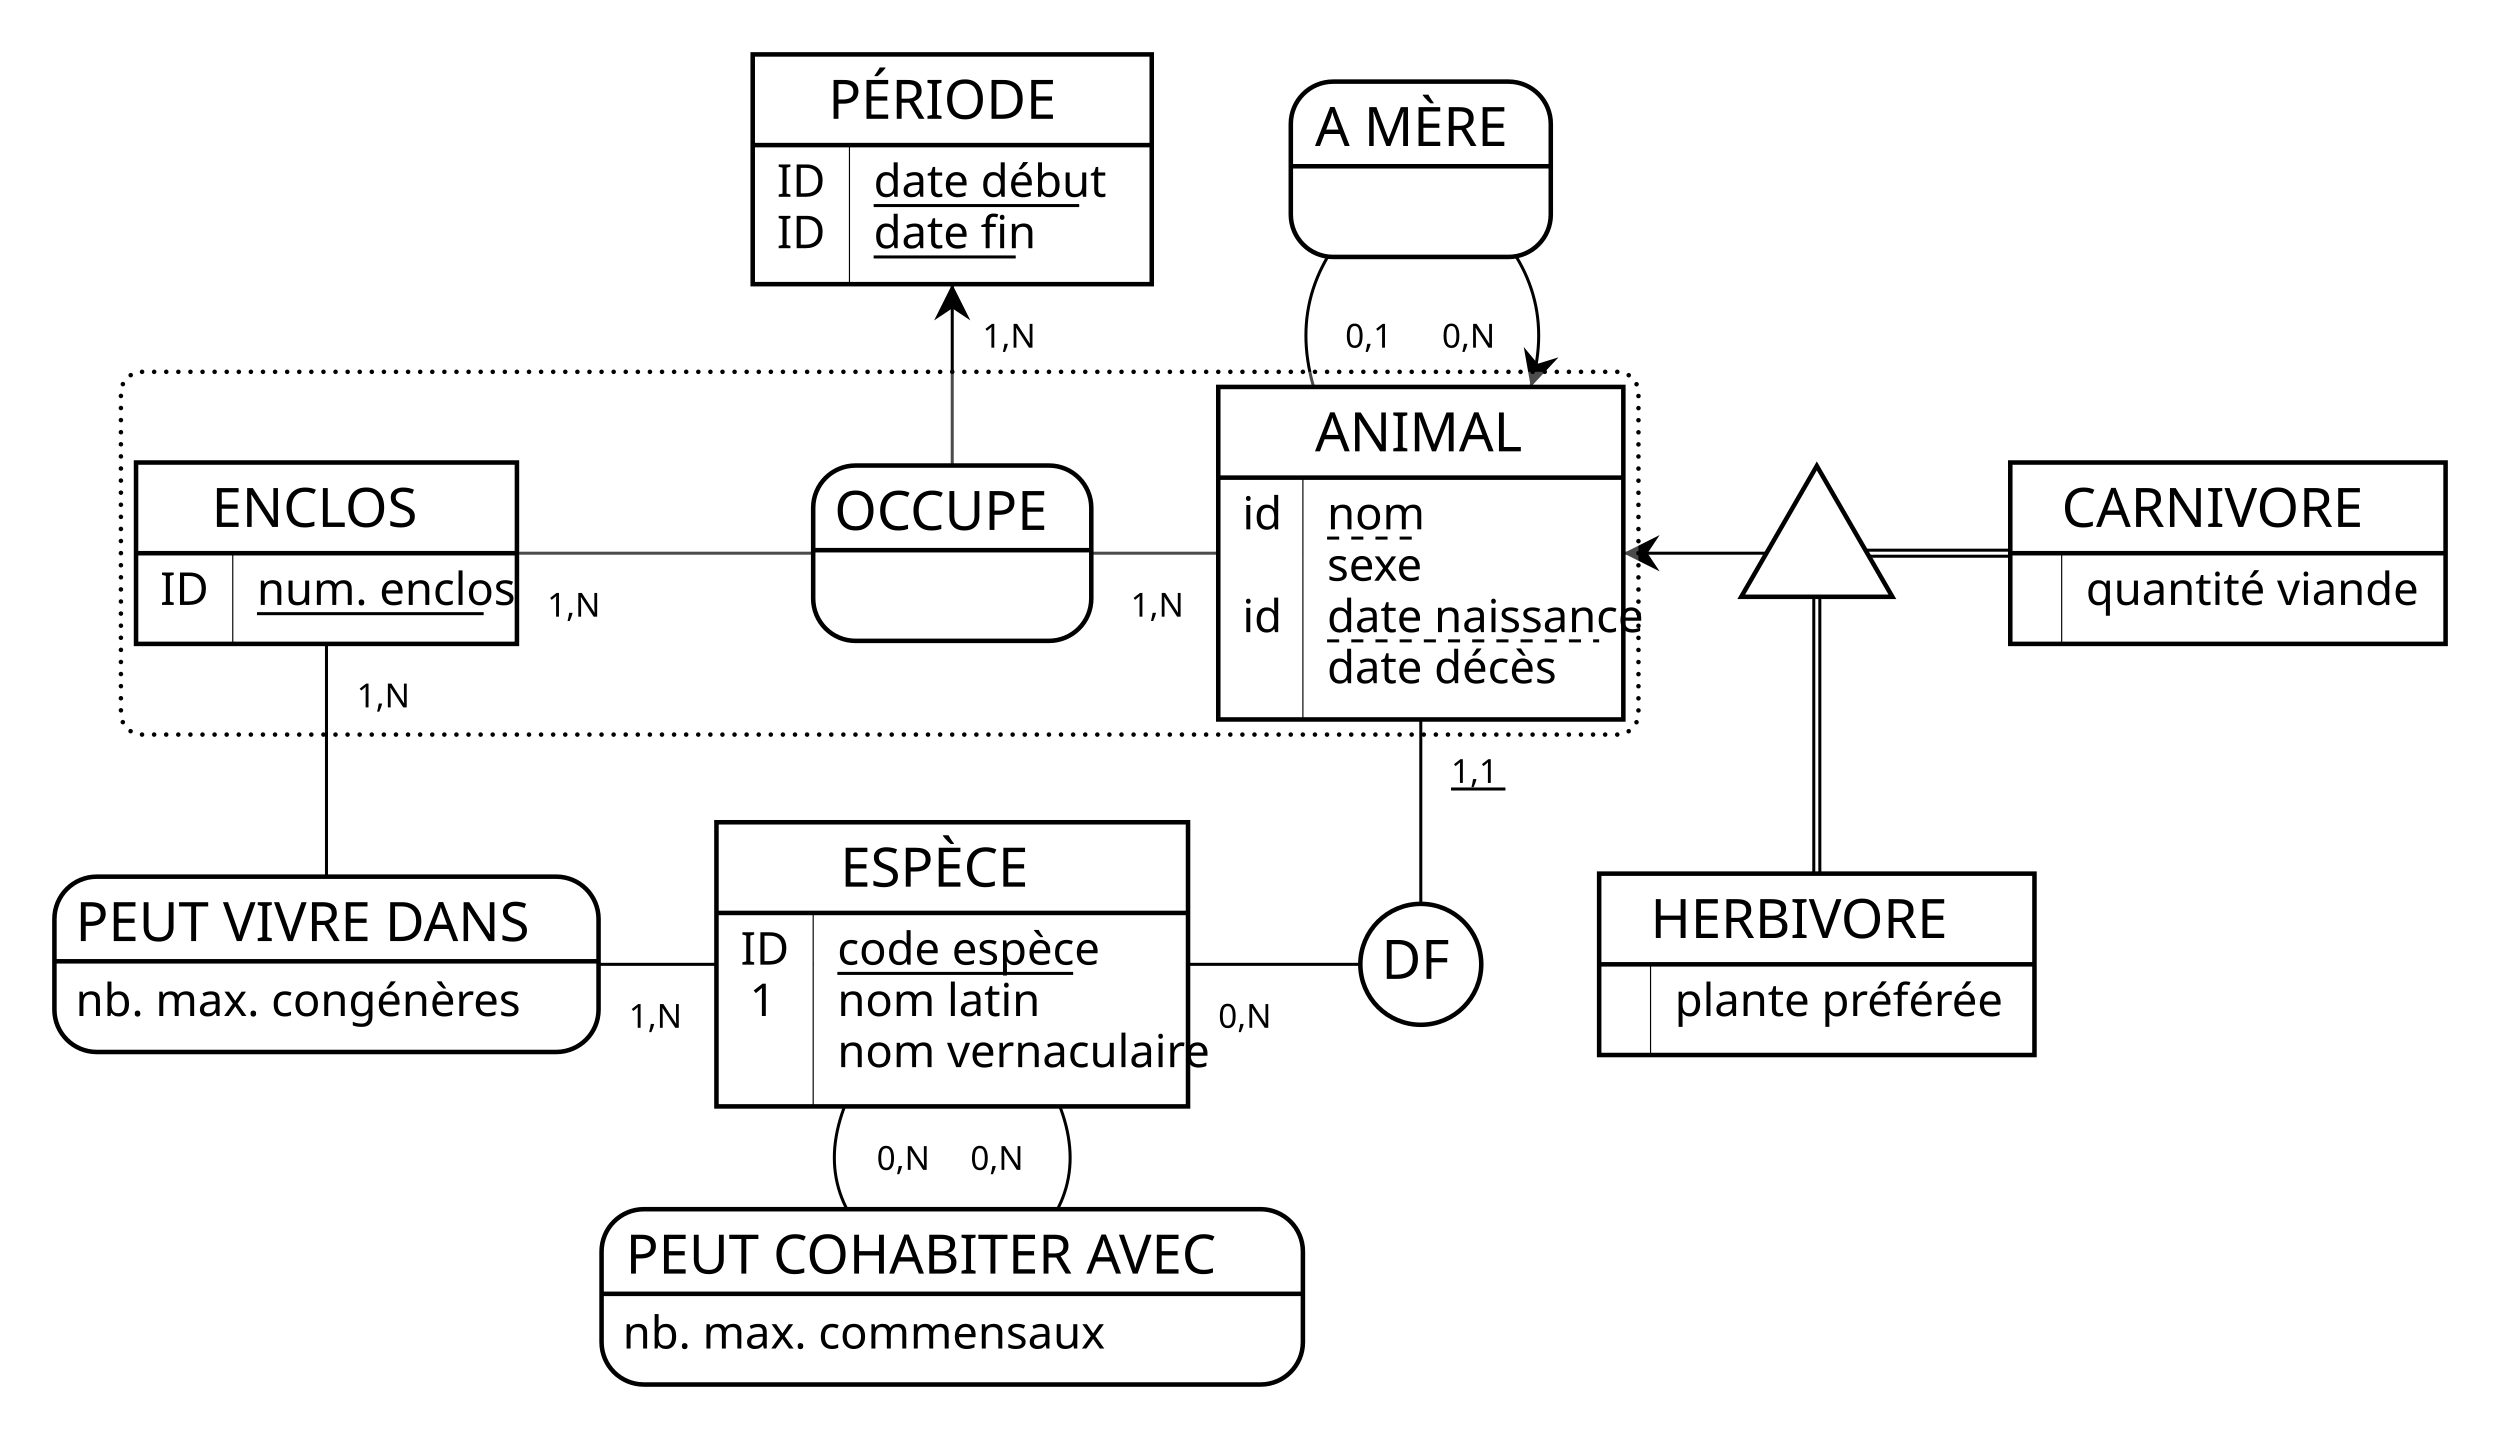
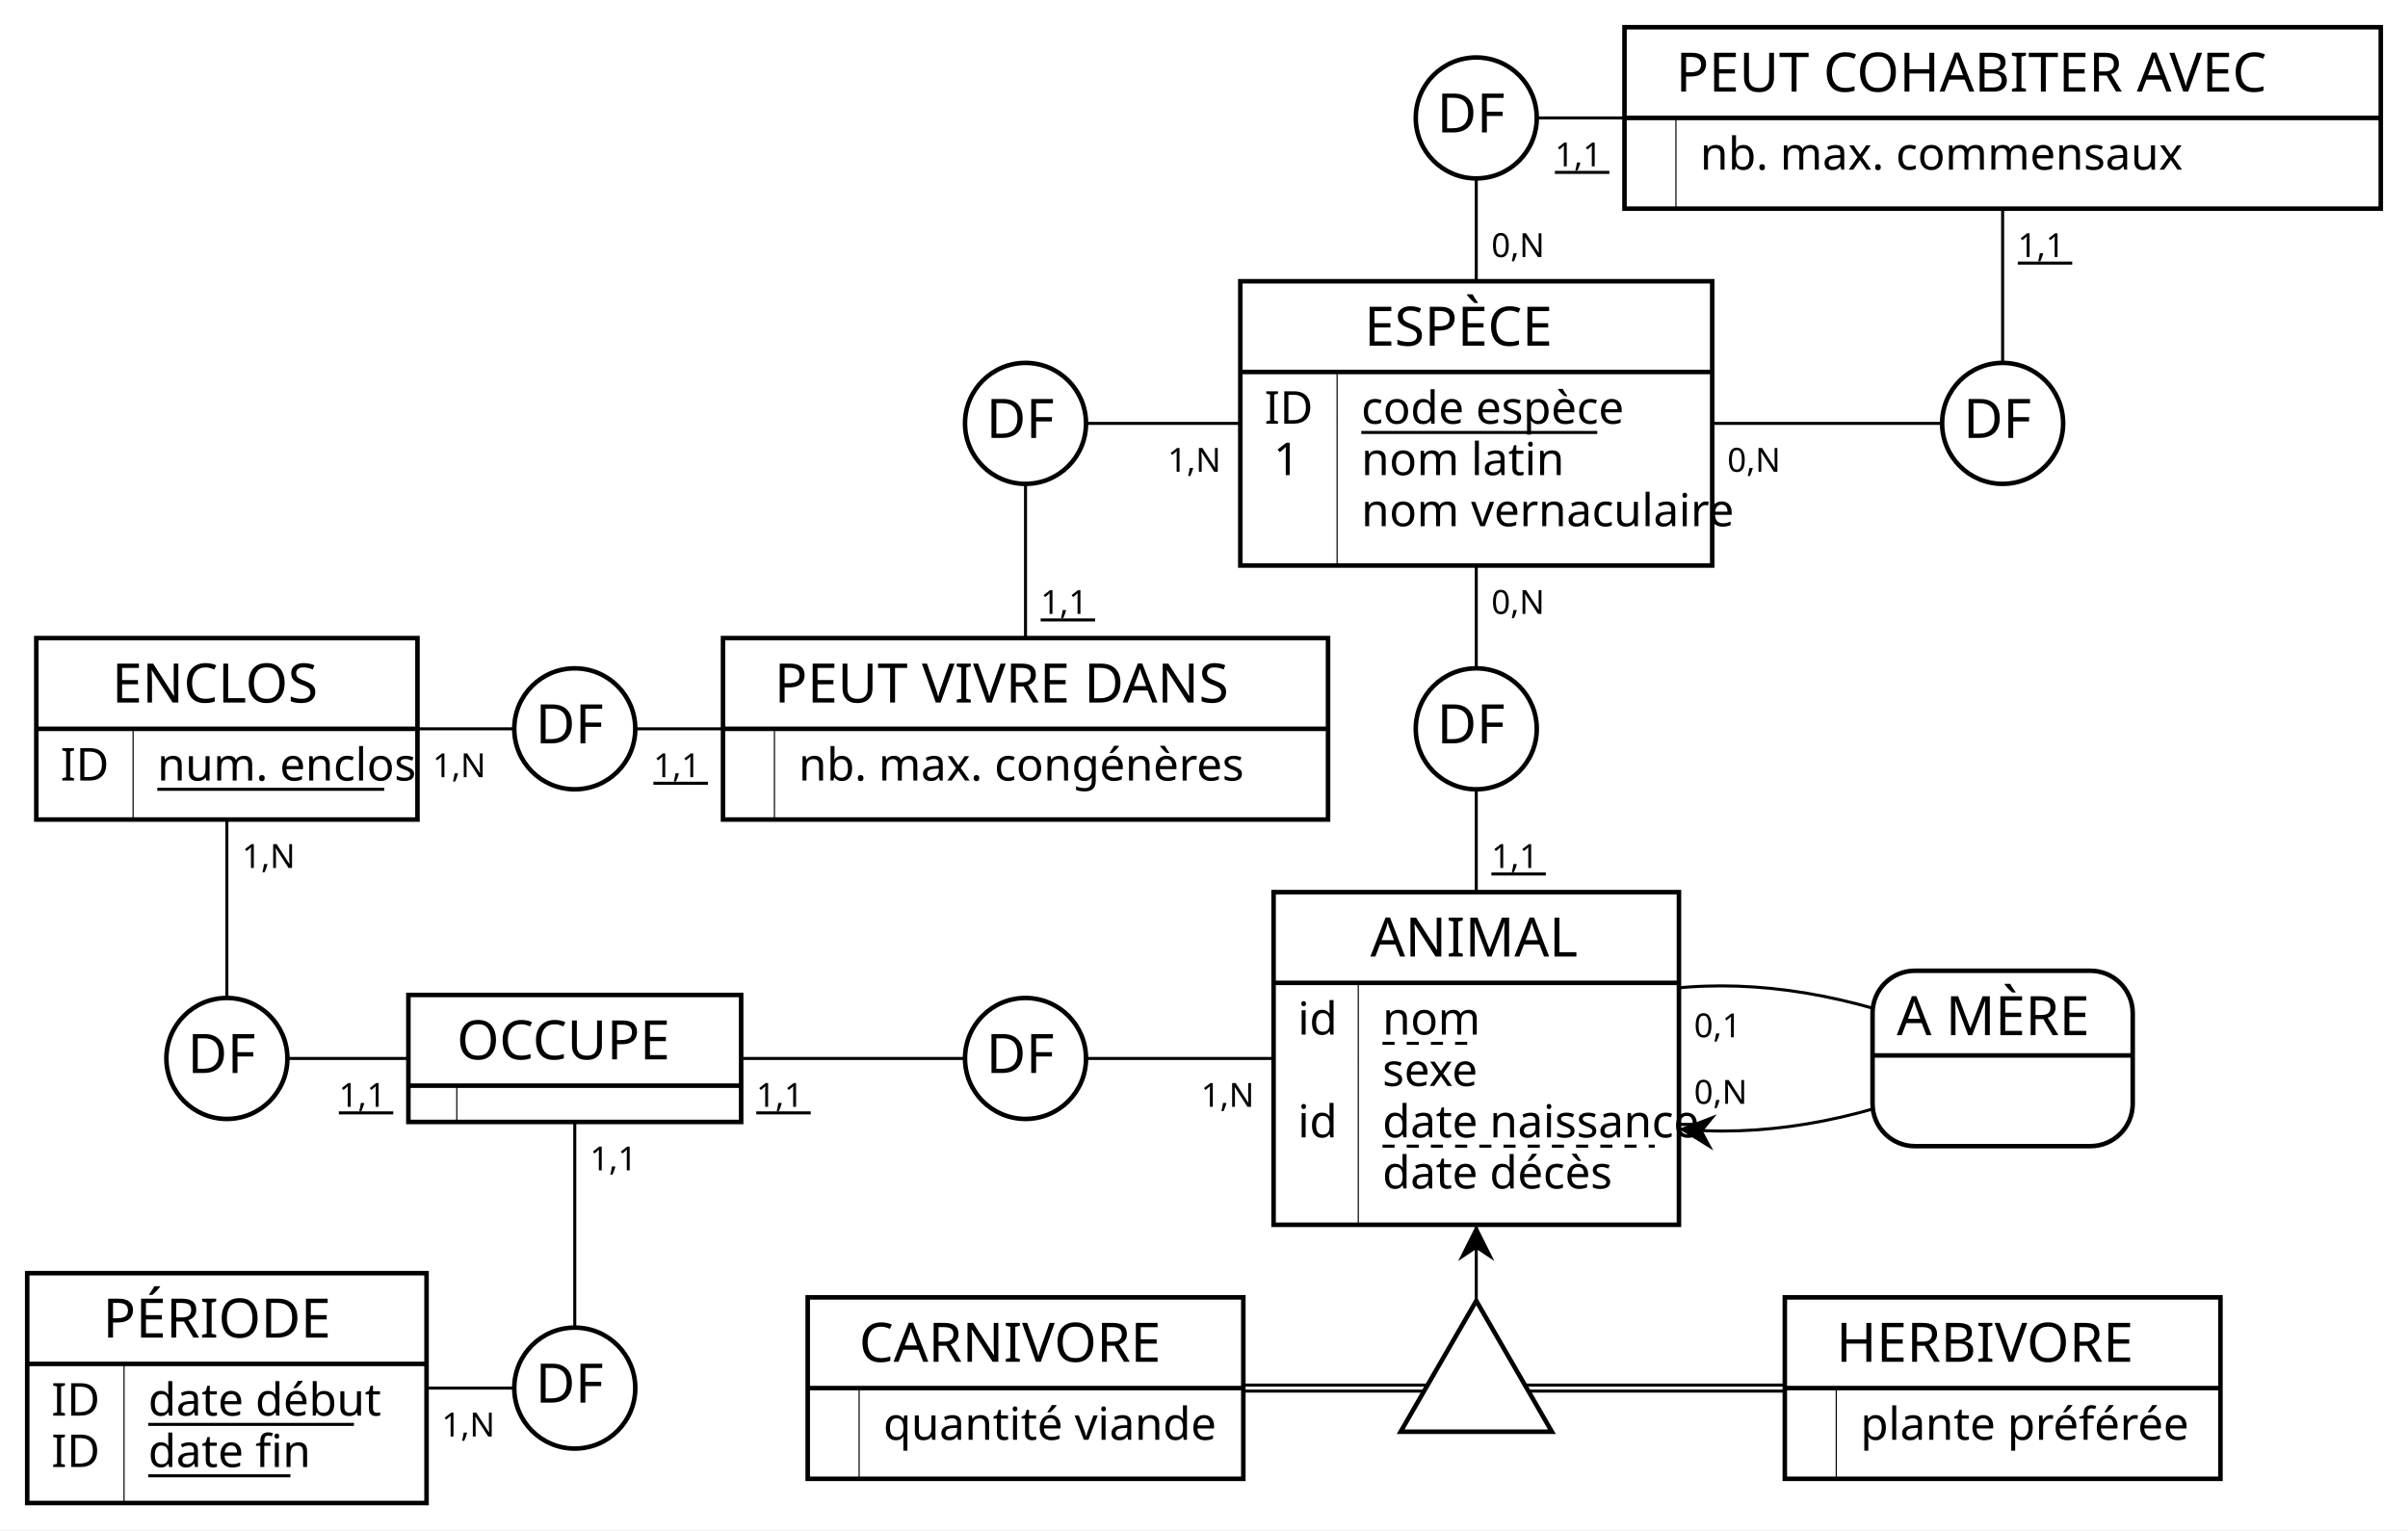
- <svg xmlns="http://www.w3.org/2000/svg" width="827" height="476" viewBox="0 0 827 476">
-   <rect x="0" y="0" width="827" height="476" fill="#FFFFFF" stroke="none" stroke-width="0" />
-   <g>
-     <line x1="470" y1="183" x2="601" y2="183" stroke="#000000" stroke-width="1" />
-     <polygon points="537 183 549 177 545 183 549 189" fill="#000000" stroke-width="0" />
-     <line x1="737" y1="184" x2="601" y2="184" stroke="#000000" stroke-width="1" />
-     <line x1="737" y1="182" x2="601" y2="182" stroke="#000000" stroke-width="1" />
-     <line x1="602" y1="319" x2="602" y2="183" stroke="#000000" stroke-width="1" />
-     <line x1="600" y1="319" x2="600" y2="183" stroke="#000000" stroke-width="1" />
-     <g>
-       <polygon points="601 154.13 576 197.43 626 197.43" stroke="#000000" stroke-width="1.5" fill="#FFFFFF" />
-       <text x="601" y="189" fill="#000000" font-family="Copperplate" font-size="18" />
-     </g>
-   </g>
-   <g>
-     <path d="M470 183 C419.33 129.33 419.33 87 470 56" fill="none" stroke="#000000" stroke-width="1" />
-     <path d="M470 183 C522 129.33 522 87 470 56" fill="none" stroke="#000000" stroke-width="1" />
-     <polygon points="506.39 127.99 504.06 114.78 508.67 120.33 515.56 118.2" fill="#000000" stroke-width="0" />
-     <g>
-       <path d="M499 27 a14 14 90 0 1 14 14 V55 h-86 V41 a14 14 90 0 1 14 -14" fill="#FFFFFF" stroke="#FFFFFF" stroke-width="0" />
-       <path d="M513 55 v16 a14 14 90 0 1 -14 14 H441 a14 14 90 0 1 -14 -14 V55 H86" fill="#FFFFFF" stroke="#FFFFFF" stroke-width="0" />
-       <rect x="427" y="27" width="86" height="58" fill="none" rx="14" stroke="#000000" stroke-width="1.5" />
-       <line x1="427" y1="55" x2="513" y2="55" stroke="#000000" stroke-width="1.5" />
-       <text x="435" y="48.3" fill="#000000" font-family="Copperplate" font-size="18">A MÈRE</text>
-     </g>
-     <text x="445" y="115" fill="#000000" font-family="Futura" font-size="11">0,1</text>
-     <text x="477" y="115" fill="#000000" font-family="Futura" font-size="11">0,N</text>
-   </g>
-   <g>
-     <line x1="470" y1="183" x2="315" y2="183" stroke="#000000" stroke-width="1" />
-     <line x1="315" y1="56" x2="315" y2="183" stroke="#000000" stroke-width="1" />
-     <polygon points="315 94 321 106 315 102 309 106" fill="#000000" stroke-width="0" />
-     <line x1="108" y1="183" x2="315" y2="183" stroke="#000000" stroke-width="1" />
-     <g>
-       <path d="M47 123 L535 123 a7 7 0 0 1 7 7 L542 236 a7 7 0 0 1 -7 7 L47 243 a7 7 0 0 1 -7 -7 L40 130 a7 7 0 0 1 7 -7" fill="#FFFFFF" stroke="none" stroke-width="0" opacity="0.3" />
-       <path d="M47 123 L535 123 a7 7 0 0 1 7 7 L542 236 a7 7 0 0 1 -7 7 L47 243 a7 7 0 0 1 -7 -7 L40 130 a7 7 0 0 1 7 -7" fill="none" stroke="#000000" stroke-width="1.5" stroke-dasharray="0,4" stroke-linecap="round" />
-       <path d="M347 154 a14 14 90 0 1 14 14 V182 h-92 V168 a14 14 90 0 1 14 -14" fill="#FFFFFF" stroke="#FFFFFF" stroke-width="0" />
-       <path d="M361 182 v16 a14 14 90 0 1 -14 14 H283 a14 14 90 0 1 -14 -14 V182 H92" fill="#FFFFFF" stroke="#FFFFFF" stroke-width="0" />
-       <rect x="269" y="154" width="92" height="58" fill="none" rx="14" stroke="#000000" stroke-width="1.5" />
-       <line x1="269" y1="182" x2="361" y2="182" stroke="#000000" stroke-width="1.5" />
-       <text x="276" y="175.3" fill="#000000" font-family="Copperplate" font-size="18">OCCUPE</text>
-     </g>
-     <text x="374" y="204" fill="#000000" font-family="Futura" font-size="11">1,N</text>
-     <text x="325" y="115" fill="#000000" font-family="Futura" font-size="11">1,N</text>
-     <text x="181" y="204" fill="#000000" font-family="Futura" font-size="11">1,N</text>
-   </g>
-   <g>
-     <line x1="315" y1="319" x2="108" y2="319" stroke="#000000" stroke-width="1" />
-     <line x1="108" y1="183" x2="108" y2="319" stroke="#000000" stroke-width="1" />
-     <g>
-       <path d="M184 290 a14 14 90 0 1 14 14 V318 h-180 V304 a14 14 90 0 1 14 -14" fill="#FFFFFF" stroke="#FFFFFF" stroke-width="0" />
-       <path d="M198 318 v16 a14 14 90 0 1 -14 14 H32 a14 14 90 0 1 -14 -14 V318 H180" fill="#FFFFFF" stroke="#FFFFFF" stroke-width="0" />
-       <rect x="18" y="290" width="180" height="58" fill="none" rx="14" stroke="#000000" stroke-width="1.5" />
-       <line x1="18" y1="318" x2="198" y2="318" stroke="#000000" stroke-width="1.5" />
-       <text x="25" y="311.3" fill="#000000" font-family="Copperplate" font-size="18">PEUT VIVRE DANS</text>
-       <text x="25" y="336.1" fill="#000000" font-family="Gill Sans" font-size="15">nb. max. congénères</text>
-     </g>
-     <text x="208" y="340" fill="#000000" font-family="Futura" font-size="11">1,N</text>
-     <text x="118" y="234" fill="#000000" font-family="Futura" font-size="11">1,N</text>
-   </g>
-   <g>
-     <line x1="315" y1="319" x2="470" y2="319" stroke="#000000" stroke-width="1" />
-     <line x1="470" y1="183" x2="470" y2="319" stroke="#000000" stroke-width="1" />
-     <g>
-       <circle cx="470" cy="319" r="20" stroke="#000000" stroke-width="1.5" fill="#FFFFFF" />
-       <text x="457" y="323.8" fill="#000000" font-family="Copperplate" font-size="18">DF</text>
-     </g>
-     <text x="403" y="340" fill="#000000" font-family="Futura" font-size="11">0,N</text>
-     <text x="480" y="259" fill="#000000" font-family="Futura" font-size="11">1,1</text>
-     <line x1="480" y1="261" x2="498" y2="261" stroke="#000000" stroke-width="1" />
-   </g>
-   <g>
-     <path d="M315 319 C367 367.67 367 404.33 315 429" fill="none" stroke="#000000" stroke-width="1" />
-     <path d="M315 319 C263 367.67 263 404.33 315 429" fill="none" stroke="#000000" stroke-width="1" />
-     <g>
-       <path d="M417 400 a14 14 90 0 1 14 14 V428 h-232 V414 a14 14 90 0 1 14 -14" fill="#FFFFFF" stroke="#FFFFFF" stroke-width="0" />
-       <path d="M431 428 v16 a14 14 90 0 1 -14 14 H213 a14 14 90 0 1 -14 -14 V428 H232" fill="#FFFFFF" stroke="#FFFFFF" stroke-width="0" />
-       <rect x="199" y="400" width="232" height="58" fill="none" rx="14" stroke="#000000" stroke-width="1.5" />
-       <line x1="199" y1="428" x2="431" y2="428" stroke="#000000" stroke-width="1.5" />
-       <text x="207" y="421.3" fill="#000000" font-family="Copperplate" font-size="18">PEUT COHABITER AVEC</text>
-       <text x="206" y="446.1" fill="#000000" font-family="Gill Sans" font-size="15">nb. max. commensaux</text>
-     </g>
-     <text x="321" y="387" fill="#000000" font-family="Futura" font-size="11">0,N</text>
-     <text x="290" y="387" fill="#000000" font-family="Futura" font-size="11">0,N</text>
-   </g>
-   <g>
-     <g>
-       <rect x="249" y="18" width="132" height="30" fill="#FFFFFF" stroke="none" stroke-width="0" opacity="1" />
-       <rect x="281" y="48" width="100" height="46" fill="#FFFFFF" stroke="none" stroke-width="0" opacity="1" />
-       <rect x="249" y="48" width="32" height="46" fill="#FFFFFF" stroke="none" stroke-width="0" opacity="1" />
-       <line x1="281" y1="48" x2="281" y2="94" stroke="#000000" stroke-width="0.38" />
-       <rect x="249" y="18" width="132" height="76" fill="none" stroke="#000000" stroke-width="1.5" opacity="1" />
-       <line x1="249" y1="48" x2="381" y2="48" stroke="#000000" stroke-width="1.5" />
-     </g>
-     <text x="274" y="39.3" fill="#000000" font-family="Copperplate" font-size="18">PÉRIODE</text>
-     <text x="289" y="65.1" fill="#000000" font-family="Gill Sans" font-size="15">date début</text>
-     <text x="257" y="65.1" fill="#000000" font-family="Gill Sans" font-size="15">ID</text>
-     <line x1="289" y1="68" x2="357" y2="68" stroke="#000000" stroke-width="1" />
-     <text x="289" y="82.1" fill="#000000" font-family="Gill Sans" font-size="15">date fin</text>
-     <text x="257" y="82.1" fill="#000000" font-family="Gill Sans" font-size="15">ID</text>
-     <line x1="289" y1="85" x2="336" y2="85" stroke="#000000" stroke-width="1" />
-   </g>
-   <g>
-     <g>
-       <rect x="45" y="153" width="126" height="30" fill="#FFFFFF" stroke="none" stroke-width="0" opacity="1" />
-       <rect x="77" y="183" width="94" height="30" fill="#FFFFFF" stroke="none" stroke-width="0" opacity="1" />
-       <rect x="45" y="183" width="32" height="30" fill="#FFFFFF" stroke="none" stroke-width="0" opacity="1" />
-       <line x1="77" y1="183" x2="77" y2="213" stroke="#000000" stroke-width="0.38" />
-       <rect x="45" y="153" width="126" height="60" fill="none" stroke="#000000" stroke-width="1.5" opacity="1" />
-       <line x1="45" y1="183" x2="171" y2="183" stroke="#000000" stroke-width="1.5" />
-     </g>
-     <text x="70" y="174.3" fill="#000000" font-family="Copperplate" font-size="18">ENCLOS</text>
-     <text x="85" y="200.1" fill="#000000" font-family="Gill Sans" font-size="15">num. enclos</text>
-     <text x="53" y="200.1" fill="#000000" font-family="Gill Sans" font-size="15">ID</text>
-     <line x1="85" y1="203" x2="160" y2="203" stroke="#000000" stroke-width="1" />
-   </g>
-   <g>
-     <g>
-       <rect x="403" y="128" width="134" height="30" fill="#FFFFFF" stroke="none" stroke-width="0" opacity="1" />
-       <rect x="431" y="158" width="106" height="80" fill="#FFFFFF" stroke="none" stroke-width="0" opacity="1" />
-       <rect x="403" y="158" width="28" height="80" fill="#FFFFFF" stroke="none" stroke-width="0" opacity="1" />
-       <line x1="431" y1="158" x2="431" y2="238" stroke="#000000" stroke-width="0.38" />
-       <rect x="403" y="128" width="134" height="110" fill="none" stroke="#000000" stroke-width="1.5" opacity="1" />
-       <line x1="403" y1="158" x2="537" y2="158" stroke="#000000" stroke-width="1.5" />
-     </g>
-     <text x="435" y="149.3" fill="#000000" font-family="Copperplate" font-size="18">ANIMAL</text>
-     <text x="439" y="175.1" fill="#000000" font-family="Gill Sans" font-size="15">nom</text>
-     <text x="411" y="175.1" fill="#000000" font-family="Gill Sans" font-size="15">id</text>
-     <line x1="439" y1="178" x2="468" y2="178" stroke="#000000" stroke-width="1" stroke-dasharray="4" />
-     <text x="439" y="192.1" fill="#000000" font-family="Gill Sans" font-size="15">sexe</text>
-     <text x="416" y="192.1" fill="#000000" font-family="Gill Sans" font-size="15" />
-     <text x="439" y="209.1" fill="#000000" font-family="Gill Sans" font-size="15">date naissance</text>
-     <text x="411" y="209.1" fill="#000000" font-family="Gill Sans" font-size="15">id</text>
-     <line x1="439" y1="212" x2="529" y2="212" stroke="#000000" stroke-width="1" stroke-dasharray="4" />
-     <text x="439" y="226" fill="#000000" font-family="Gill Sans" font-size="15">date décès</text>
-     <text x="416" y="226" fill="#000000" font-family="Gill Sans" font-size="15" />
-   </g>
-   <g>
-     <g>
-       <rect x="665" y="153" width="144" height="30" fill="#FFFFFF" stroke="none" stroke-width="0" opacity="1" />
-       <rect x="682" y="183" width="127" height="30" fill="#FFFFFF" stroke="none" stroke-width="0" opacity="1" />
-       <rect x="665" y="183" width="17" height="30" fill="#FFFFFF" stroke="none" stroke-width="0" opacity="1" />
-       <line x1="682" y1="183" x2="682" y2="213" stroke="#000000" stroke-width="0.38" />
-       <rect x="665" y="153" width="144" height="60" fill="none" stroke="#000000" stroke-width="1.5" opacity="1" />
-       <line x1="665" y1="183" x2="809" y2="183" stroke="#000000" stroke-width="1.5" />
-     </g>
-     <text x="682" y="174.3" fill="#000000" font-family="Copperplate" font-size="18">CARNIVORE</text>
-     <text x="690" y="200.1" fill="#000000" font-family="Gill Sans" font-size="15">quantité viande</text>
-     <text x="673" y="200.1" fill="#000000" font-family="Gill Sans" font-size="15" />
-   </g>
-   <g>
-     <g>
-       <rect x="237" y="272" width="156" height="30" fill="#FFFFFF" stroke="none" stroke-width="0" opacity="1" />
-       <rect x="269" y="302" width="124" height="64" fill="#FFFFFF" stroke="none" stroke-width="0" opacity="1" />
-       <rect x="237" y="302" width="32" height="64" fill="#FFFFFF" stroke="none" stroke-width="0" opacity="1" />
-       <line x1="269" y1="302" x2="269" y2="366" stroke="#000000" stroke-width="0.38" />
-       <rect x="237" y="272" width="156" height="94" fill="none" stroke="#000000" stroke-width="1.5" opacity="1" />
-       <line x1="237" y1="302" x2="393" y2="302" stroke="#000000" stroke-width="1.5" />
-     </g>
-     <text x="278" y="293.3" fill="#000000" font-family="Copperplate" font-size="18">ESPÈCE</text>
-     <text x="277" y="319.1" fill="#000000" font-family="Gill Sans" font-size="15">code espèce</text>
-     <text x="245" y="319.1" fill="#000000" font-family="Gill Sans" font-size="15">ID</text>
-     <line x1="277" y1="322" x2="355" y2="322" stroke="#000000" stroke-width="1" />
-     <text x="277" y="336.1" fill="#000000" font-family="Gill Sans" font-size="15">nom latin</text>
-     <text x="248" y="336.1" fill="#000000" font-family="Gill Sans" font-size="15">1</text>
-     <text x="277" y="353" fill="#000000" font-family="Gill Sans" font-size="15">nom vernaculaire</text>
-     <text x="252" y="353" fill="#000000" font-family="Gill Sans" font-size="15" />
-   </g>
-   <g>
-     <g>
-       <rect x="529" y="289" width="144" height="30" fill="#FFFFFF" stroke="none" stroke-width="0" opacity="1" />
-       <rect x="546" y="319" width="127" height="30" fill="#FFFFFF" stroke="none" stroke-width="0" opacity="1" />
-       <rect x="529" y="319" width="17" height="30" fill="#FFFFFF" stroke="none" stroke-width="0" opacity="1" />
-       <line x1="546" y1="319" x2="546" y2="349" stroke="#000000" stroke-width="0.38" />
-       <rect x="529" y="289" width="144" height="60" fill="none" stroke="#000000" stroke-width="1.5" opacity="1" />
-       <line x1="529" y1="319" x2="673" y2="319" stroke="#000000" stroke-width="1.5" />
-     </g>
-     <text x="546" y="310.3" fill="#000000" font-family="Copperplate" font-size="18">HERBIVORE</text>
-     <text x="554" y="336.1" fill="#000000" font-family="Gill Sans" font-size="15">plante préférée</text>
-     <text x="537" y="336.1" fill="#000000" font-family="Gill Sans" font-size="15" />
+ <svg xmlns="http://www.w3.org/2000/svg" width="796" height="506" viewBox="0 0 796 506">
+   <rect x="0" y="0" width="796" height="506" fill="#FFFFFF" stroke="none" stroke-width="0" />
+   <g>
+     <line x1="488" y1="350" x2="488" y2="459" stroke="#000000" stroke-width="1" />
+     <polygon points="488 405 494 417 488 413 482 417" fill="#000000" stroke-width="0" />
+     <line x1="339" y1="460" x2="488" y2="460" stroke="#000000" stroke-width="1" />
+     <line x1="339" y1="458" x2="488" y2="458" stroke="#000000" stroke-width="1" />
+     <line x1="662" y1="460" x2="488" y2="460" stroke="#000000" stroke-width="1" />
+     <line x1="662" y1="458" x2="488" y2="458" stroke="#000000" stroke-width="1" />
+     <g>
+       <polygon points="488 430.13 463 473.43 513 473.43" stroke="#000000" stroke-width="1.5" fill="#FFFFFF" />
+       <text x="488" y="465" fill="#000000" font-family="Copperplate" font-size="18" />
+     </g>
+   </g>
+   <g>
+     <line x1="662" y1="39" x2="488" y2="39" stroke="#000000" stroke-width="1" />
+     <line x1="488" y1="140" x2="488" y2="39" stroke="#000000" stroke-width="1" />
+     <g>
+       <circle cx="488" cy="39" r="20" stroke="#000000" stroke-width="1.5" fill="#FFFFFF" />
+       <text x="475" y="43.8" fill="#000000" font-family="Copperplate" font-size="18">DF</text>
+     </g>
+     <text x="514" y="55" fill="#000000" font-family="Futura" font-size="11">1,1</text>
+     <line x1="514" y1="57" x2="532" y2="57" stroke="#000000" stroke-width="1" />
+     <text x="493" y="85" fill="#000000" font-family="Futura" font-size="11">0,N</text>
+   </g>
+   <g>
+     <line x1="339" y1="241" x2="339" y2="140" stroke="#000000" stroke-width="1" />
+     <line x1="488" y1="140" x2="339" y2="140" stroke="#000000" stroke-width="1" />
+     <g>
+       <circle cx="339" cy="140" r="20" stroke="#000000" stroke-width="1.5" fill="#FFFFFF" />
+       <text x="326" y="144.8" fill="#000000" font-family="Copperplate" font-size="18">DF</text>
+     </g>
+     <text x="344" y="203" fill="#000000" font-family="Futura" font-size="11">1,1</text>
+     <line x1="344" y1="205" x2="362" y2="205" stroke="#000000" stroke-width="1" />
+     <text x="386" y="156" fill="#000000" font-family="Futura" font-size="11">1,N</text>
+   </g>
+   <g>
+     <line x1="662" y1="39" x2="662" y2="140" stroke="#000000" stroke-width="1" />
+     <line x1="488" y1="140" x2="662" y2="140" stroke="#000000" stroke-width="1" />
+     <g>
+       <circle cx="662" cy="140" r="20" stroke="#000000" stroke-width="1.5" fill="#FFFFFF" />
+       <text x="649" y="144.8" fill="#000000" font-family="Copperplate" font-size="18">DF</text>
+     </g>
+     <text x="667" y="85" fill="#000000" font-family="Futura" font-size="11">1,1</text>
+     <line x1="667" y1="87" x2="685" y2="87" stroke="#000000" stroke-width="1" />
+     <text x="571" y="156" fill="#000000" font-family="Futura" font-size="11">0,N</text>
+   </g>
+   <g>
+     <line x1="339" y1="241" x2="190" y2="241" stroke="#000000" stroke-width="1" />
+     <line x1="75" y1="241" x2="190" y2="241" stroke="#000000" stroke-width="1" />
+     <g>
+       <circle cx="190" cy="241" r="20" stroke="#000000" stroke-width="1.5" fill="#FFFFFF" />
+       <text x="177" y="245.8" fill="#000000" font-family="Copperplate" font-size="18">DF</text>
+     </g>
+     <text x="216" y="257" fill="#000000" font-family="Futura" font-size="11">1,1</text>
+     <line x1="216" y1="259" x2="234" y2="259" stroke="#000000" stroke-width="1" />
+     <text x="143" y="257" fill="#000000" font-family="Futura" font-size="11">1,N</text>
+   </g>
+   <g>
+     <line x1="488" y1="140" x2="488" y2="241" stroke="#000000" stroke-width="1" />
+     <line x1="488" y1="350" x2="488" y2="241" stroke="#000000" stroke-width="1" />
+     <g>
+       <circle cx="488" cy="241" r="20" stroke="#000000" stroke-width="1.5" fill="#FFFFFF" />
+       <text x="475" y="245.8" fill="#000000" font-family="Copperplate" font-size="18">DF</text>
+     </g>
+     <text x="493" y="203" fill="#000000" font-family="Futura" font-size="11">0,N</text>
+     <text x="493" y="287" fill="#000000" font-family="Futura" font-size="11">1,1</text>
+     <line x1="493" y1="289" x2="511" y2="289" stroke="#000000" stroke-width="1" />
+   </g>
+   <g>
+     <line x1="190" y1="350" x2="75" y2="350" stroke="#000000" stroke-width="1" />
+     <line x1="75" y1="241" x2="75" y2="350" stroke="#000000" stroke-width="1" />
+     <g>
+       <circle cx="75" cy="350" r="20" stroke="#000000" stroke-width="1.5" fill="#FFFFFF" />
+       <text x="62" y="354.8" fill="#000000" font-family="Copperplate" font-size="18">DF</text>
+     </g>
+     <text x="112" y="366" fill="#000000" font-family="Futura" font-size="11">1,1</text>
+     <line x1="112" y1="368" x2="130" y2="368" stroke="#000000" stroke-width="1" />
+     <text x="80" y="287" fill="#000000" font-family="Futura" font-size="11">1,N</text>
+   </g>
+   <g>
+     <line x1="190" y1="350" x2="339" y2="350" stroke="#000000" stroke-width="1" />
+     <line x1="488" y1="350" x2="339" y2="350" stroke="#000000" stroke-width="1" />
+     <g>
+       <circle cx="339" cy="350" r="20" stroke="#000000" stroke-width="1.5" fill="#FFFFFF" />
+       <text x="326" y="354.8" fill="#000000" font-family="Copperplate" font-size="18">DF</text>
+     </g>
+     <text x="250" y="366" fill="#000000" font-family="Futura" font-size="11">1,1</text>
+     <line x1="250" y1="368" x2="268" y2="368" stroke="#000000" stroke-width="1" />
+     <text x="397" y="366" fill="#000000" font-family="Futura" font-size="11">1,N</text>
+   </g>
+   <g>
+     <path d="M488 350 C538 318 596 318 662 350" fill="none" stroke="#000000" stroke-width="1" />
+     <path d="M488 350 C538.67 382 596.67 382 662 350" fill="none" stroke="#000000" stroke-width="1" />
+     <polygon points="554.99 373.32 567.5 368.48 562.95 374.07 566.37 380.43" fill="#000000" stroke-width="0" />
+     <g>
+       <path d="M691 321 a14 14 90 0 1 14 14 V349 h-86 V335 a14 14 90 0 1 14 -14" fill="#FFFFFF" stroke="#FFFFFF" stroke-width="0" />
+       <path d="M705 349 v16 a14 14 90 0 1 -14 14 H633 a14 14 90 0 1 -14 -14 V349 H86" fill="#FFFFFF" stroke="#FFFFFF" stroke-width="0" />
+       <rect x="619" y="321" width="86" height="58" fill="none" rx="14" stroke="#000000" stroke-width="1.5" />
+       <line x1="619" y1="349" x2="705" y2="349" stroke="#000000" stroke-width="1.5" />
+       <text x="627" y="342.3" fill="#000000" font-family="Copperplate" font-size="18">A MÈRE</text>
+     </g>
+     <text x="560" y="343" fill="#000000" font-family="Futura" font-size="11">0,1</text>
+     <text x="560" y="365" fill="#000000" font-family="Futura" font-size="11">0,N</text>
+   </g>
+   <g>
+     <line x1="190" y1="350" x2="190" y2="459" stroke="#000000" stroke-width="1" />
+     <line x1="75" y1="459" x2="190" y2="459" stroke="#000000" stroke-width="1" />
+     <g>
+       <circle cx="190" cy="459" r="20" stroke="#000000" stroke-width="1.5" fill="#FFFFFF" />
+       <text x="177" y="463.8" fill="#000000" font-family="Copperplate" font-size="18">DF</text>
+     </g>
+     <text x="195" y="387" fill="#000000" font-family="Futura" font-size="11">1,1</text>
+     <text x="146" y="475" fill="#000000" font-family="Futura" font-size="11">1,N</text>
+   </g>
+   <g>
+     <g>
+       <rect x="537" y="9" width="250" height="30" fill="#FFFFFF" stroke="none" stroke-width="0" opacity="1" />
+       <rect x="554" y="39" width="233" height="30" fill="#FFFFFF" stroke="none" stroke-width="0" opacity="1" />
+       <rect x="537" y="39" width="17" height="30" fill="#FFFFFF" stroke="none" stroke-width="0" opacity="1" />
+       <line x1="554" y1="39" x2="554" y2="69" stroke="#000000" stroke-width="0.38" />
+       <rect x="537" y="9" width="250" height="60" fill="none" stroke="#000000" stroke-width="1.5" opacity="1" />
+       <line x1="537" y1="39" x2="787" y2="39" stroke="#000000" stroke-width="1.5" />
+     </g>
+     <text x="554" y="30.3" fill="#000000" font-family="Copperplate" font-size="18">PEUT COHABITER AVEC</text>
+     <text x="562" y="56.1" fill="#000000" font-family="Gill Sans" font-size="15">nb. max. commensaux</text>
+     <text x="545" y="56.1" fill="#000000" font-family="Gill Sans" font-size="15" />
+   </g>
+   <g>
+     <g>
+       <rect x="410" y="93" width="156" height="30" fill="#FFFFFF" stroke="none" stroke-width="0" opacity="1" />
+       <rect x="442" y="123" width="124" height="64" fill="#FFFFFF" stroke="none" stroke-width="0" opacity="1" />
+       <rect x="410" y="123" width="32" height="64" fill="#FFFFFF" stroke="none" stroke-width="0" opacity="1" />
+       <line x1="442" y1="123" x2="442" y2="187" stroke="#000000" stroke-width="0.38" />
+       <rect x="410" y="93" width="156" height="94" fill="none" stroke="#000000" stroke-width="1.5" opacity="1" />
+       <line x1="410" y1="123" x2="566" y2="123" stroke="#000000" stroke-width="1.5" />
+     </g>
+     <text x="451" y="114.3" fill="#000000" font-family="Copperplate" font-size="18">ESPÈCE</text>
+     <text x="450" y="140.1" fill="#000000" font-family="Gill Sans" font-size="15">code espèce</text>
+     <text x="418" y="140.1" fill="#000000" font-family="Gill Sans" font-size="15">ID</text>
+     <line x1="450" y1="143" x2="528" y2="143" stroke="#000000" stroke-width="1" />
+     <text x="450" y="157.1" fill="#000000" font-family="Gill Sans" font-size="15">nom latin</text>
+     <text x="421" y="157.1" fill="#000000" font-family="Gill Sans" font-size="15">1</text>
+     <text x="450" y="174" fill="#000000" font-family="Gill Sans" font-size="15">nom vernaculaire</text>
+     <text x="425" y="174" fill="#000000" font-family="Gill Sans" font-size="15" />
+   </g>
+   <g>
+     <g>
+       <rect x="12" y="211" width="126" height="30" fill="#FFFFFF" stroke="none" stroke-width="0" opacity="1" />
+       <rect x="44" y="241" width="94" height="30" fill="#FFFFFF" stroke="none" stroke-width="0" opacity="1" />
+       <rect x="12" y="241" width="32" height="30" fill="#FFFFFF" stroke="none" stroke-width="0" opacity="1" />
+       <line x1="44" y1="241" x2="44" y2="271" stroke="#000000" stroke-width="0.38" />
+       <rect x="12" y="211" width="126" height="60" fill="none" stroke="#000000" stroke-width="1.5" opacity="1" />
+       <line x1="12" y1="241" x2="138" y2="241" stroke="#000000" stroke-width="1.5" />
+     </g>
+     <text x="37" y="232.3" fill="#000000" font-family="Copperplate" font-size="18">ENCLOS</text>
+     <text x="52" y="258.1" fill="#000000" font-family="Gill Sans" font-size="15">num. enclos</text>
+     <text x="20" y="258.1" fill="#000000" font-family="Gill Sans" font-size="15">ID</text>
+     <line x1="52" y1="261" x2="127" y2="261" stroke="#000000" stroke-width="1" />
+   </g>
+   <g>
+     <g>
+       <rect x="239" y="211" width="200" height="30" fill="#FFFFFF" stroke="none" stroke-width="0" opacity="1" />
+       <rect x="256" y="241" width="183" height="30" fill="#FFFFFF" stroke="none" stroke-width="0" opacity="1" />
+       <rect x="239" y="241" width="17" height="30" fill="#FFFFFF" stroke="none" stroke-width="0" opacity="1" />
+       <line x1="256" y1="241" x2="256" y2="271" stroke="#000000" stroke-width="0.38" />
+       <rect x="239" y="211" width="200" height="60" fill="none" stroke="#000000" stroke-width="1.5" opacity="1" />
+       <line x1="239" y1="241" x2="439" y2="241" stroke="#000000" stroke-width="1.5" />
+     </g>
+     <text x="256" y="232.3" fill="#000000" font-family="Copperplate" font-size="18">PEUT VIVRE DANS</text>
+     <text x="264" y="258.1" fill="#000000" font-family="Gill Sans" font-size="15">nb. max. congénères</text>
+     <text x="247" y="258.1" fill="#000000" font-family="Gill Sans" font-size="15" />
+   </g>
+   <g>
+     <g>
+       <rect x="135" y="329" width="110" height="30" fill="#FFFFFF" stroke="none" stroke-width="0" opacity="1" />
+       <rect x="151" y="359" width="94" height="12" fill="#FFFFFF" stroke="none" stroke-width="0" opacity="1" />
+       <rect x="135" y="359" width="16" height="12" fill="#FFFFFF" stroke="none" stroke-width="0" opacity="1" />
+       <line x1="151" y1="359" x2="151" y2="371" stroke="#000000" stroke-width="0.38" />
+       <rect x="135" y="329" width="110" height="42" fill="none" stroke="#000000" stroke-width="1.5" opacity="1" />
+       <line x1="135" y1="359" x2="245" y2="359" stroke="#000000" stroke-width="1.5" />
+     </g>
+     <text x="151" y="350.3" fill="#000000" font-family="Copperplate" font-size="18">OCCUPE</text>
+   </g>
+   <g>
+     <g>
+       <rect x="421" y="295" width="134" height="30" fill="#FFFFFF" stroke="none" stroke-width="0" opacity="1" />
+       <rect x="449" y="325" width="106" height="80" fill="#FFFFFF" stroke="none" stroke-width="0" opacity="1" />
+       <rect x="421" y="325" width="28" height="80" fill="#FFFFFF" stroke="none" stroke-width="0" opacity="1" />
+       <line x1="449" y1="325" x2="449" y2="405" stroke="#000000" stroke-width="0.38" />
+       <rect x="421" y="295" width="134" height="110" fill="none" stroke="#000000" stroke-width="1.5" opacity="1" />
+       <line x1="421" y1="325" x2="555" y2="325" stroke="#000000" stroke-width="1.5" />
+     </g>
+     <text x="453" y="316.3" fill="#000000" font-family="Copperplate" font-size="18">ANIMAL</text>
+     <text x="457" y="342.1" fill="#000000" font-family="Gill Sans" font-size="15">nom</text>
+     <text x="429" y="342.1" fill="#000000" font-family="Gill Sans" font-size="15">id</text>
+     <line x1="457" y1="345" x2="486" y2="345" stroke="#000000" stroke-width="1" stroke-dasharray="4" />
+     <text x="457" y="359.1" fill="#000000" font-family="Gill Sans" font-size="15">sexe</text>
+     <text x="434" y="359.1" fill="#000000" font-family="Gill Sans" font-size="15" />
+     <text x="457" y="376.1" fill="#000000" font-family="Gill Sans" font-size="15">date naissance</text>
+     <text x="429" y="376.1" fill="#000000" font-family="Gill Sans" font-size="15">id</text>
+     <line x1="457" y1="379" x2="547" y2="379" stroke="#000000" stroke-width="1" stroke-dasharray="4" />
+     <text x="457" y="393" fill="#000000" font-family="Gill Sans" font-size="15">date décès</text>
+     <text x="434" y="393" fill="#000000" font-family="Gill Sans" font-size="15" />
+   </g>
+   <g>
+     <g>
+       <rect x="9" y="421" width="132" height="30" fill="#FFFFFF" stroke="none" stroke-width="0" opacity="1" />
+       <rect x="41" y="451" width="100" height="46" fill="#FFFFFF" stroke="none" stroke-width="0" opacity="1" />
+       <rect x="9" y="451" width="32" height="46" fill="#FFFFFF" stroke="none" stroke-width="0" opacity="1" />
+       <line x1="41" y1="451" x2="41" y2="497" stroke="#000000" stroke-width="0.38" />
+       <rect x="9" y="421" width="132" height="76" fill="none" stroke="#000000" stroke-width="1.5" opacity="1" />
+       <line x1="9" y1="451" x2="141" y2="451" stroke="#000000" stroke-width="1.5" />
+     </g>
+     <text x="34" y="442.3" fill="#000000" font-family="Copperplate" font-size="18">PÉRIODE</text>
+     <text x="49" y="468.1" fill="#000000" font-family="Gill Sans" font-size="15">date début</text>
+     <text x="17" y="468.1" fill="#000000" font-family="Gill Sans" font-size="15">ID</text>
+     <line x1="49" y1="471" x2="117" y2="471" stroke="#000000" stroke-width="1" />
+     <text x="49" y="485.1" fill="#000000" font-family="Gill Sans" font-size="15">date fin</text>
+     <text x="17" y="485.1" fill="#000000" font-family="Gill Sans" font-size="15">ID</text>
+     <line x1="49" y1="488" x2="96" y2="488" stroke="#000000" stroke-width="1" />
+   </g>
+   <g>
+     <g>
+       <rect x="267" y="429" width="144" height="30" fill="#FFFFFF" stroke="none" stroke-width="0" opacity="1" />
+       <rect x="284" y="459" width="127" height="30" fill="#FFFFFF" stroke="none" stroke-width="0" opacity="1" />
+       <rect x="267" y="459" width="17" height="30" fill="#FFFFFF" stroke="none" stroke-width="0" opacity="1" />
+       <line x1="284" y1="459" x2="284" y2="489" stroke="#000000" stroke-width="0.38" />
+       <rect x="267" y="429" width="144" height="60" fill="none" stroke="#000000" stroke-width="1.5" opacity="1" />
+       <line x1="267" y1="459" x2="411" y2="459" stroke="#000000" stroke-width="1.5" />
+     </g>
+     <text x="284" y="450.3" fill="#000000" font-family="Copperplate" font-size="18">CARNIVORE</text>
+     <text x="292" y="476.1" fill="#000000" font-family="Gill Sans" font-size="15">quantité viande</text>
+     <text x="275" y="476.1" fill="#000000" font-family="Gill Sans" font-size="15" />
+   </g>
+   <g>
+     <g>
+       <rect x="590" y="429" width="144" height="30" fill="#FFFFFF" stroke="none" stroke-width="0" opacity="1" />
+       <rect x="607" y="459" width="127" height="30" fill="#FFFFFF" stroke="none" stroke-width="0" opacity="1" />
+       <rect x="590" y="459" width="17" height="30" fill="#FFFFFF" stroke="none" stroke-width="0" opacity="1" />
+       <line x1="607" y1="459" x2="607" y2="489" stroke="#000000" stroke-width="0.38" />
+       <rect x="590" y="429" width="144" height="60" fill="none" stroke="#000000" stroke-width="1.5" opacity="1" />
+       <line x1="590" y1="459" x2="734" y2="459" stroke="#000000" stroke-width="1.5" />
+     </g>
+     <text x="607" y="450.3" fill="#000000" font-family="Copperplate" font-size="18">HERBIVORE</text>
+     <text x="615" y="476.1" fill="#000000" font-family="Gill Sans" font-size="15">plante préférée</text>
+     <text x="598" y="476.1" fill="#000000" font-family="Gill Sans" font-size="15" />
  </g>
</svg>
